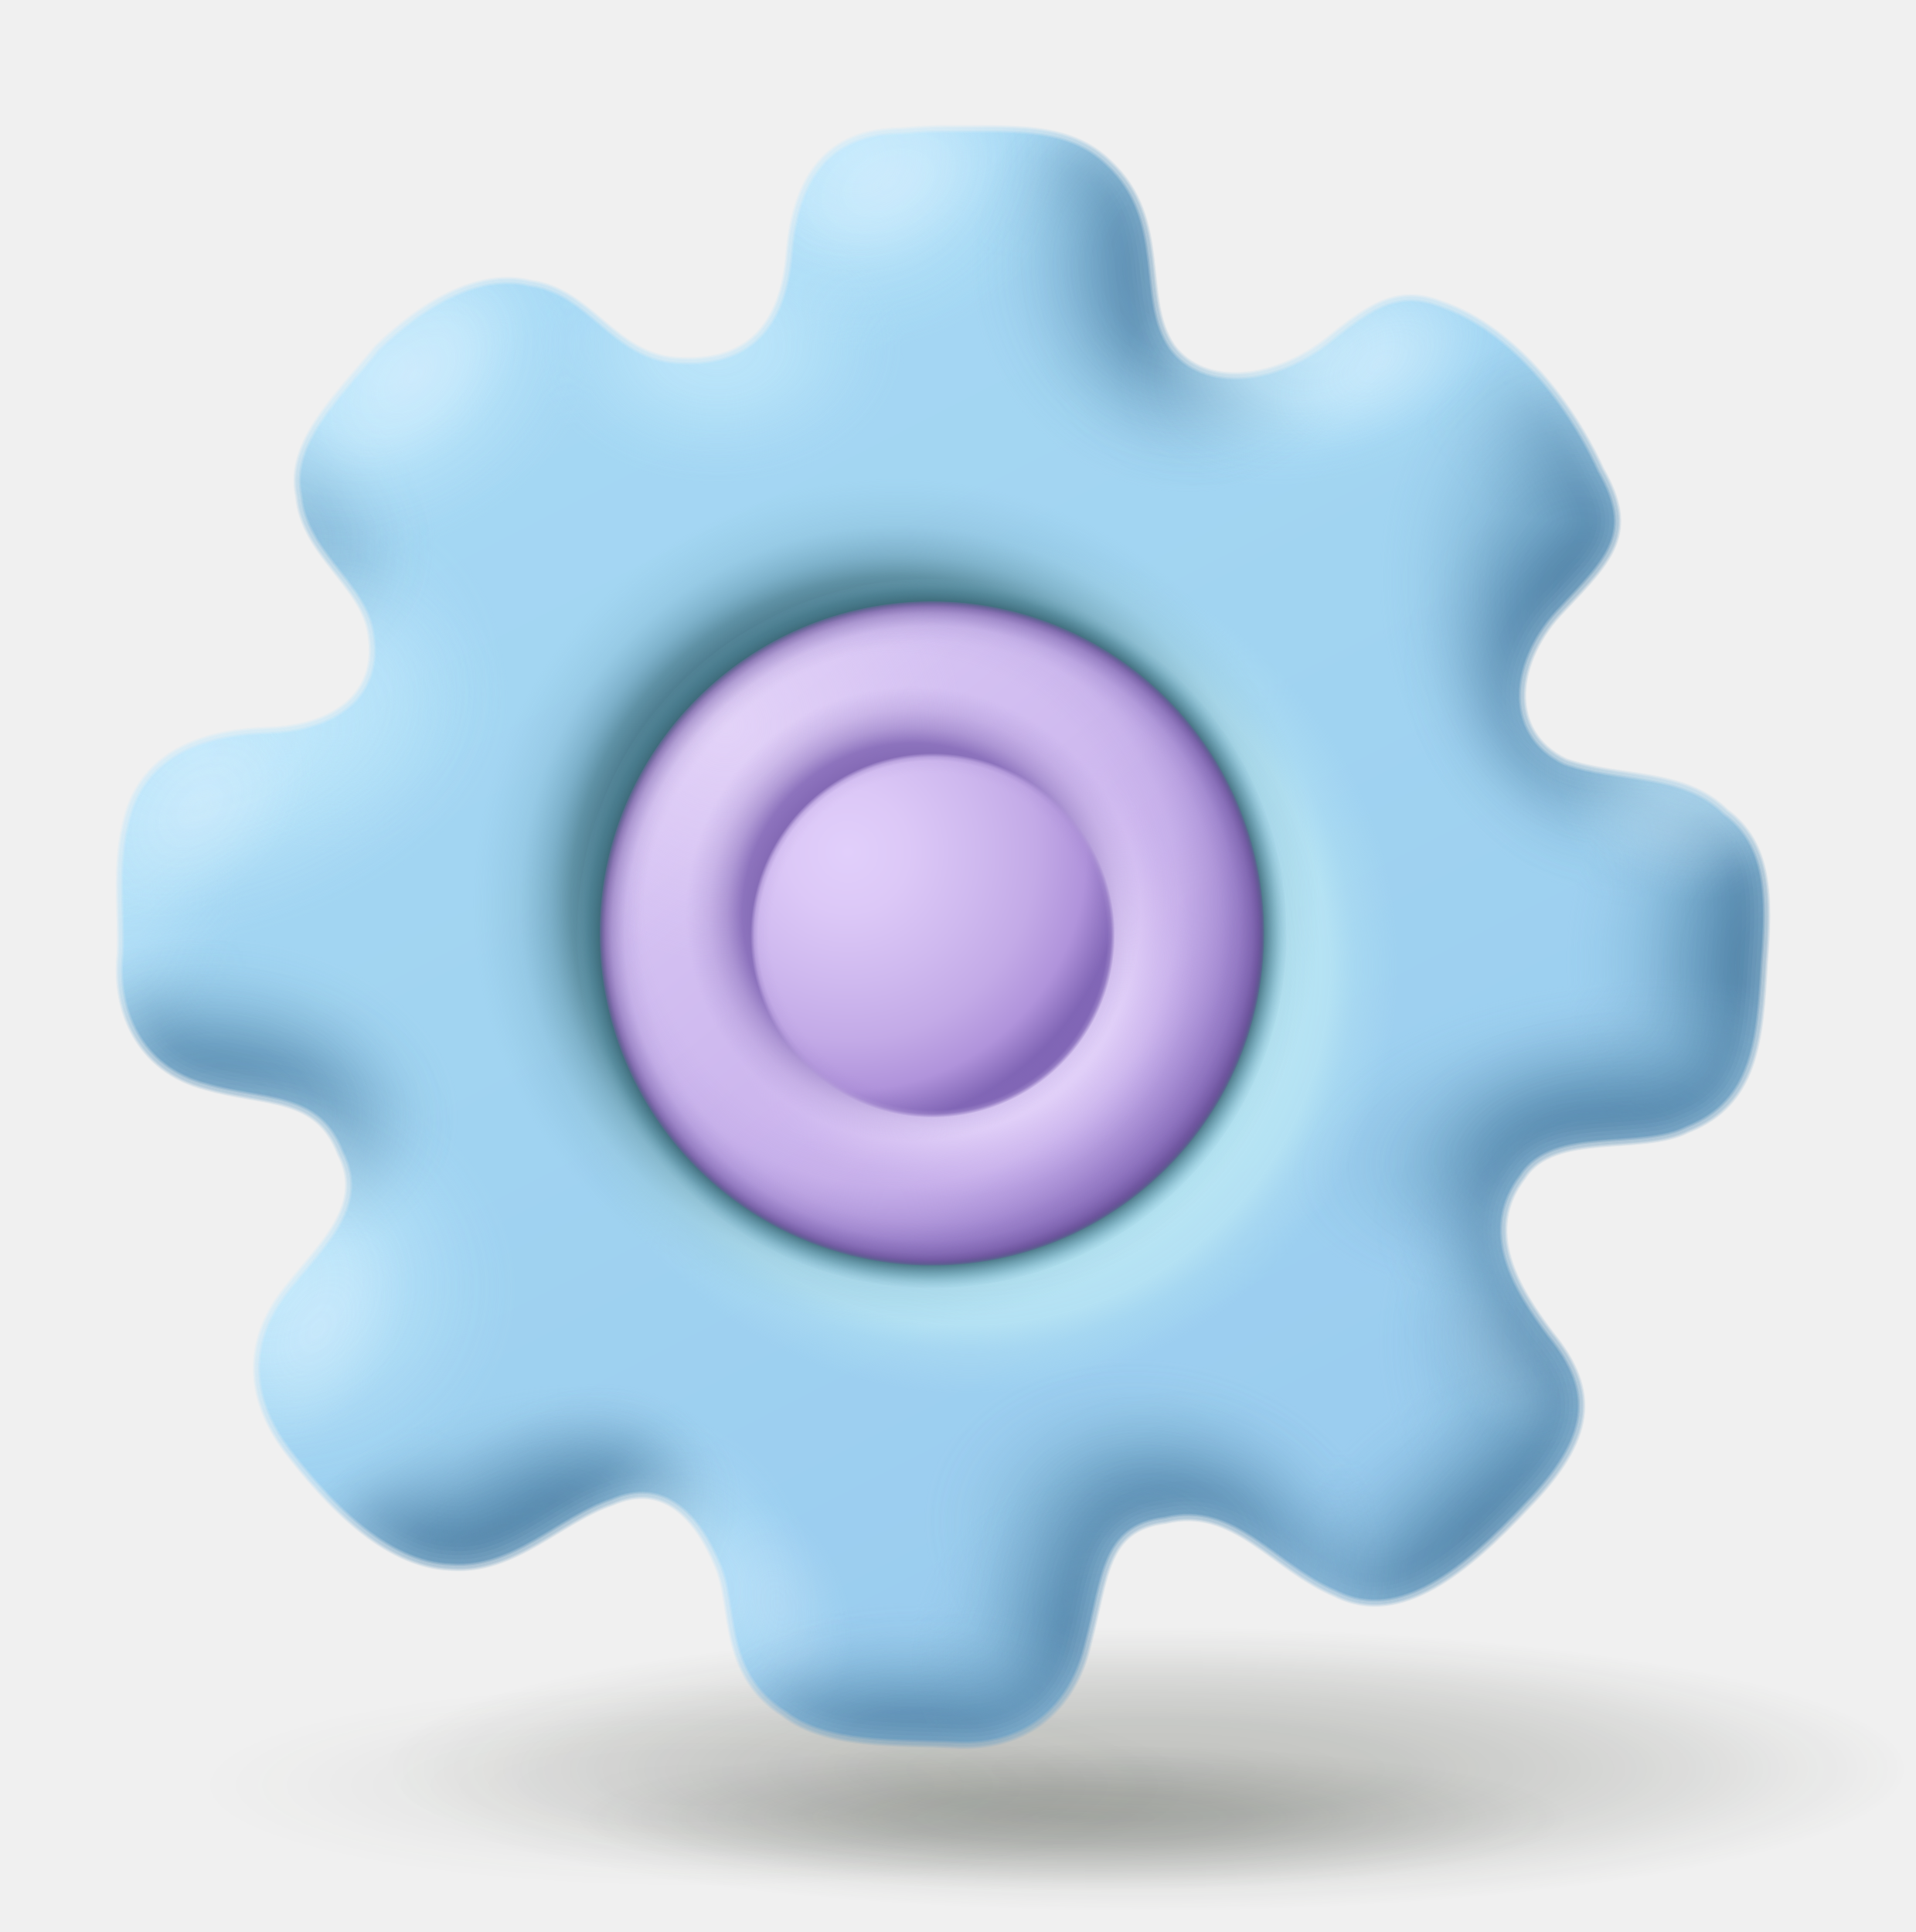
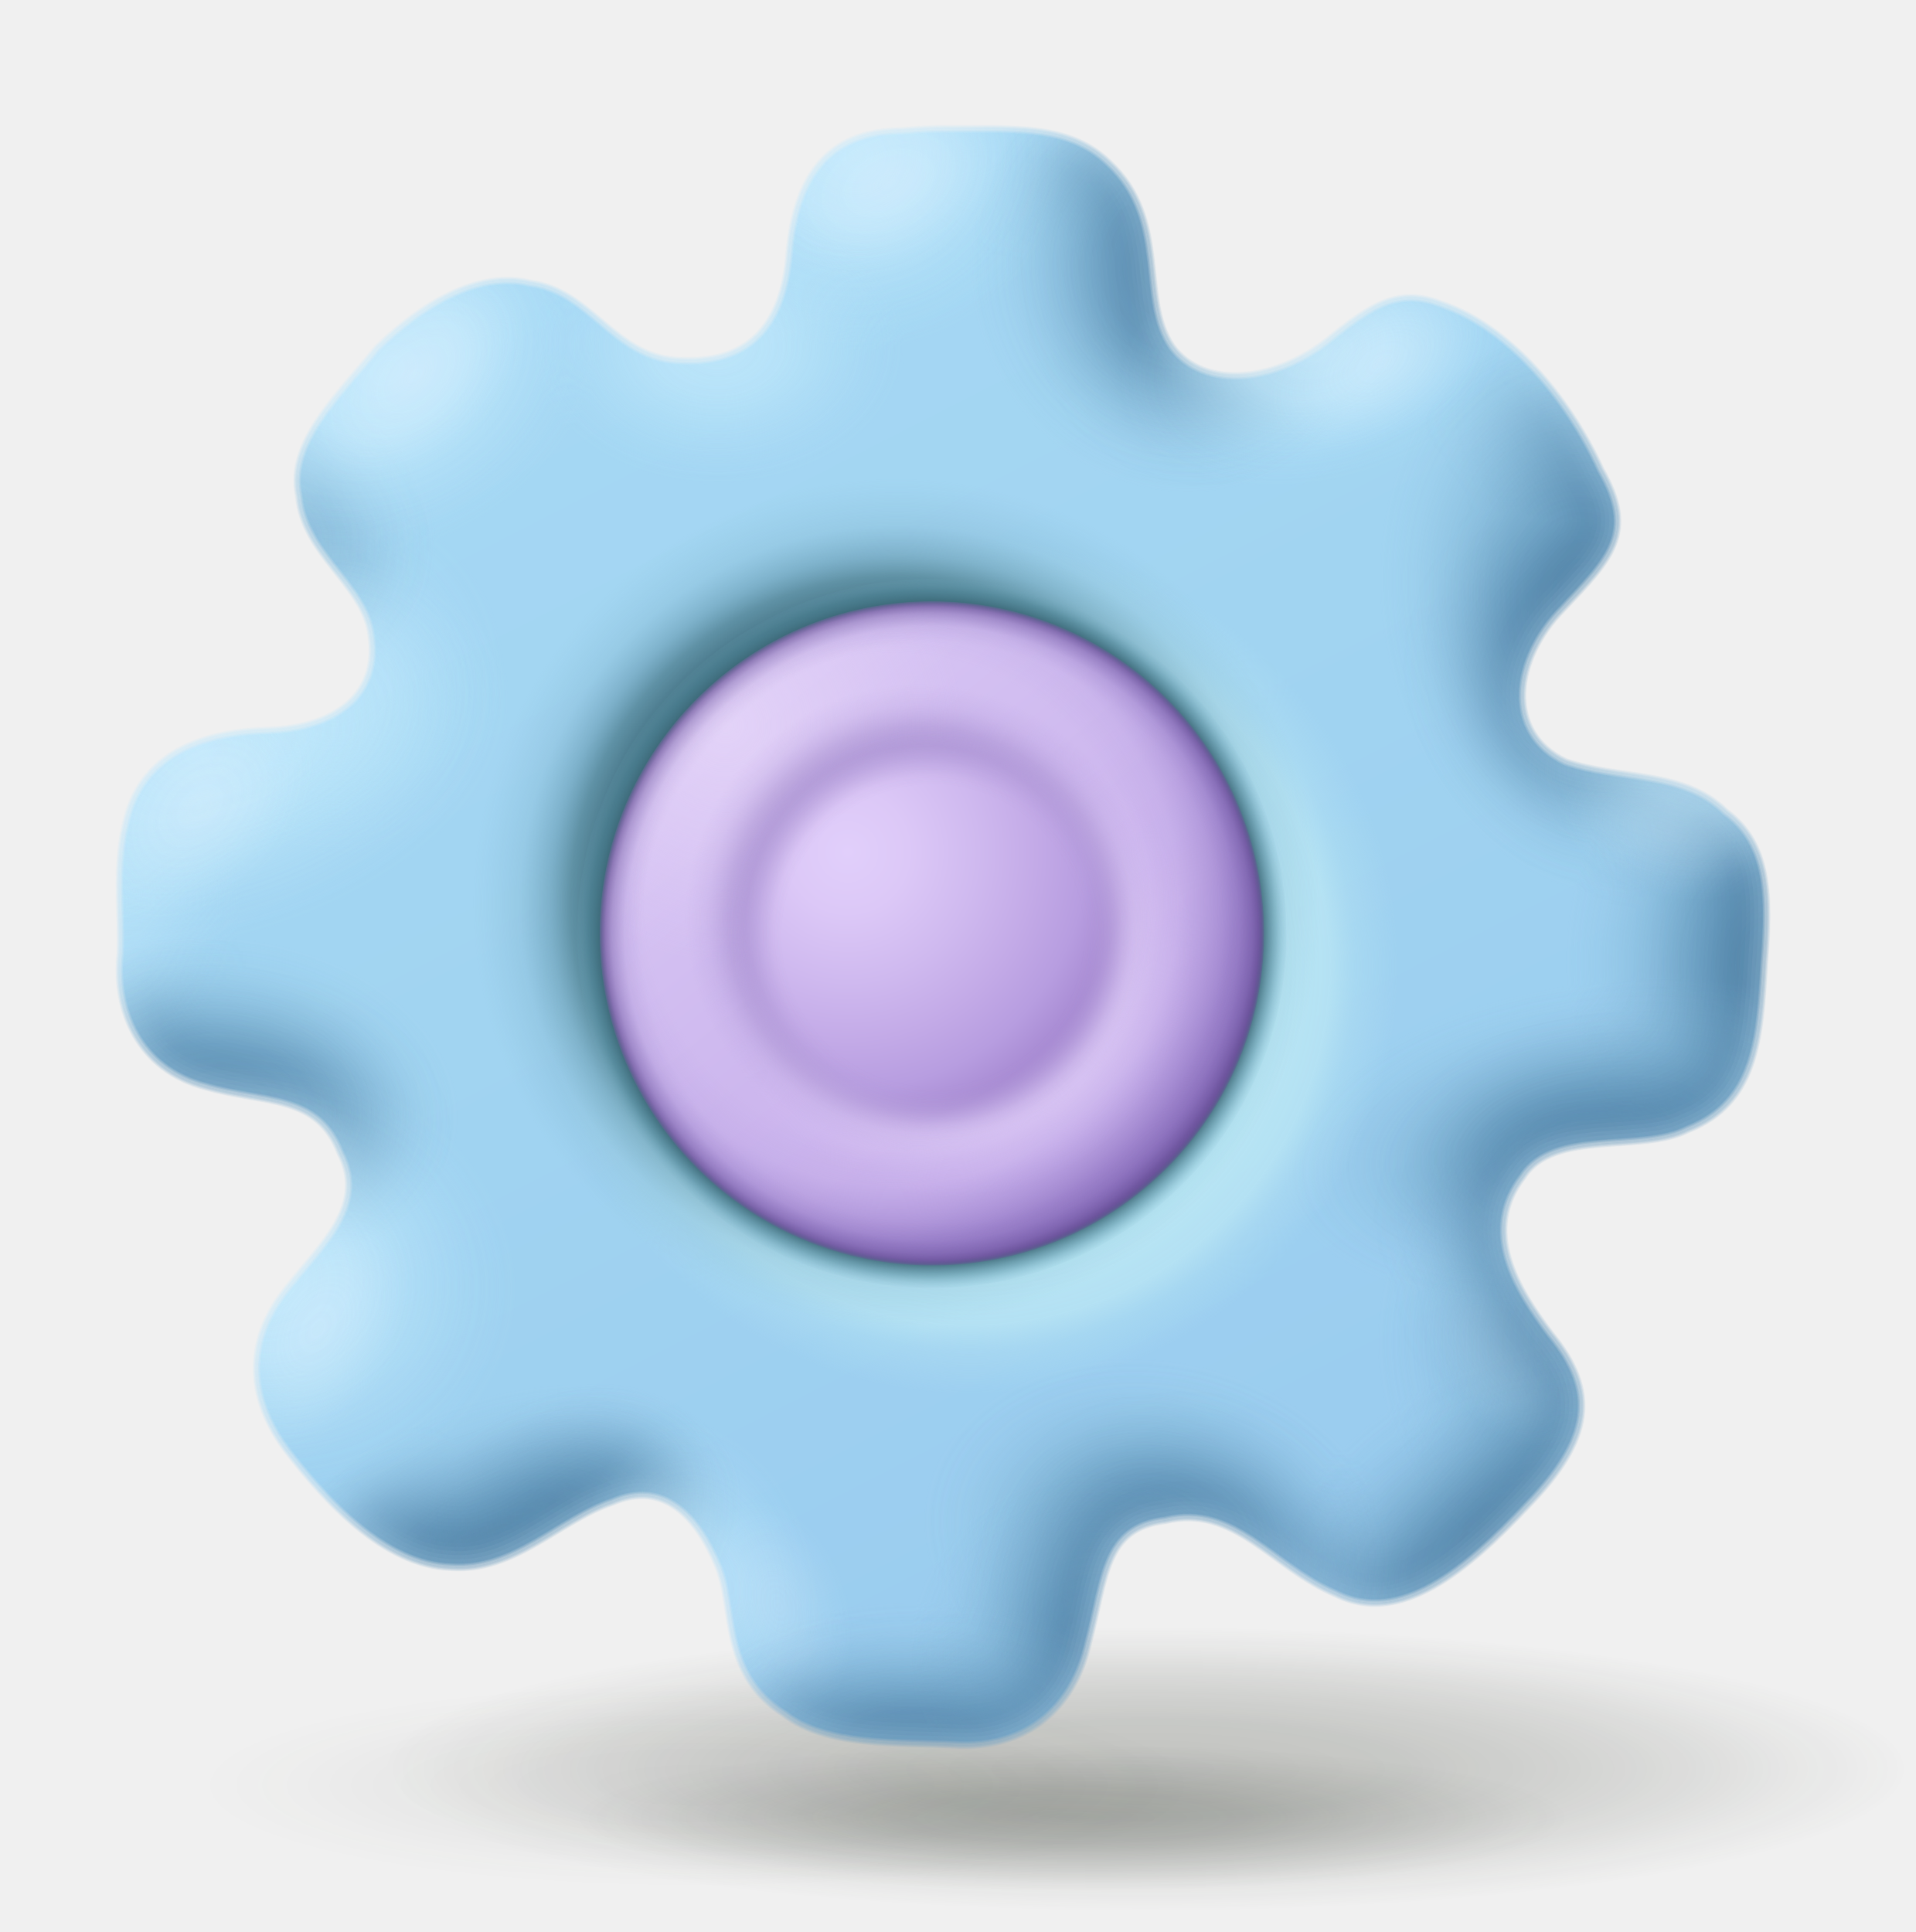
<svg xmlns="http://www.w3.org/2000/svg" width="470" height="474" viewBox="0 0 470 474" role="img" aria-labelledby="gear-title gear-description">
  <defs>
    <radialGradient id="ground-ambient">
      <stop stop-color="#252b1e" stop-opacity=".224" />
      <stop offset=".34" stop-color="#252b1e" stop-opacity=".2" />
      <stop offset=".65" stop-color="#252b1e" stop-opacity=".117" />
      <stop offset=".84" stop-color="#252b1e" stop-opacity=".048" />
      <stop offset="1" stop-color="#252b1e" stop-opacity="0" />
    </radialGradient>
    <radialGradient id="ground-contact">
      <stop stop-color="#1c241b" stop-opacity=".218" />
      <stop offset=".35" stop-color="#1c241b" stop-opacity=".176" />
      <stop offset=".6" stop-color="#1c241b" stop-opacity=".102" />
      <stop offset=".84" stop-color="#1c241b" stop-opacity=".036" />
      <stop offset="1" stop-color="#1c241b" stop-opacity="0" />
    </radialGradient>
    <path id="gear-outline" d="M 231 31.6       C 248 31.8 262 30.2 272 40       C 287 54 279.3 73.3 287.5 85.1       C 295.6 96 313.4 93.6 326.3 83.1       C 337.1 74.4 343.5 70.6 354 74.8       C 369.7 80.2 384.3 96.9 392.7 115.3       C 401.6 130.8 394.9 137.1 383.3 149.4       C 371.3 161.6 368.9 179.7 384 186.9       C 397.1 191.5 413 188.9 423.3 199.2       C 434 207.1 434.1 219.9 432.8 236.3       C 431.7 255.2 430.7 270.5 414 277.1       C 402.7 282.9 381.2 276.9 373.6 288.6       C 363.2 302 372 316.3 380.4 327.4       C 392 341.5 390.4 353.1 374.8 369.2       C 359.8 385.2 343.4 398.9 327.7 391       C 312.2 384.5 302.9 368.9 285.9 373       C 270.7 374.8 271.2 387.2 267 402.9       C 263.3 419.6 251.2 429.2 234.1 428.1       C 219.9 427.4 202.8 428.5 192.4 420.5       C 176.6 410.5 180.5 394 176 383.9       C 171.1 372.2 162.9 363 150.2 368.5       C 137.3 372.8 126.2 385.6 110.7 384.5       C 94.2 384 79.8 368 70.4 355.8       C 61.4 343.8 60 330.5 69.1 317.9       C 77.4 306.6 90.6 296.6 83.5 282.9       C 77.9 268.3 65.1 270.8 50.5 266.6       C 33.9 262.3 28 247.6 29.5 233.8       C 29.9 223.9 28 212.7 31.1 200.9       C 35.3 184.2 51 179.6 65.6 179.2       C 82.1 178.7 93.4 170.6 91 155.6       C 89.4 143.5 74.5 135.8 73.3 121.7       C 70.4 108.5 83.4 96.8 92.5 85.4       C 103.1 75.1 117.1 66.3 130 69.5       C 144.7 71.3 150.5 87.4 165.8 88.4       C 183.6 89.7 192.2 80 193.6 62.1       C 195.2 43.8 202.8 32.2 221.1 32.1       C 224.7 31.8 228 31.6 231 31.6 Z" />
    <clipPath id="gear-clip">
      <use href="#gear-outline" />
    </clipPath>
    <g id="outline-feather" fill="none">
      <use href="#gear-outline" stroke-width="1.95" stroke-opacity=".065" />
      <use href="#gear-outline" stroke-width="1.72" stroke-opacity=".12" />
      <use href="#gear-outline" stroke-width="1.27" stroke-opacity=".166" />
      <use href="#gear-outline" stroke-width=".8" stroke-opacity=".2" />
      <use href="#gear-outline" stroke-width=".42" stroke-opacity=".089" />
    </g>
    <mask id="soft-silhouette" maskUnits="userSpaceOnUse" x="0" y="0" width="470" height="474">
      <use href="#outline-feather" stroke="#fff" />
      <use href="#gear-outline" fill="#fff" />
      <use href="#outline-feather" stroke="#000" clip-path="url(#gear-clip)" />
    </mask>
    <linearGradient id="sky-face" gradientUnits="userSpaceOnUse" x1="128" y1="59" x2="298" y2="392">
      <stop stop-color="#a6d8f4" />
      <stop offset=".45" stop-color="#a1d4f1" />
      <stop offset="1" stop-color="#9accef" />
    </linearGradient>
    <radialGradient id="sky-edge-shade">
      <stop stop-color="#639abf" />
      <stop offset=".24" stop-color="#679ec1" stop-opacity=".94" />
      <stop offset=".46" stop-color="#6da3c5" stop-opacity=".74" />
      <stop offset=".66" stop-color="#74a9cb" stop-opacity=".42" />
      <stop offset=".84" stop-color="#7db0d0" stop-opacity=".14" />
      <stop offset="1" stop-color="#86b6d7" stop-opacity="0" />
    </radialGradient>
    <radialGradient id="sky-rollover">
      <stop stop-color="#386489" />
      <stop offset=".38" stop-color="#437298" stop-opacity=".87" />
      <stop offset=".64" stop-color="#4e7da1" stop-opacity=".55" />
      <stop offset=".84" stop-color="#5b89ac" stop-opacity=".20" />
      <stop offset="1" stop-color="#6695b7" stop-opacity="0" />
    </radialGradient>
    <radialGradient id="sky-reflected-sheen">
      <stop stop-color="#c7e8fa" stop-opacity=".73" />
      <stop offset=".43" stop-color="#c2e6f9" stop-opacity=".53" />
      <stop offset=".74" stop-color="#c9e9fb" stop-opacity=".20" />
      <stop offset="1" stop-color="#cdeafc" stop-opacity="0" />
    </radialGradient>
    <radialGradient id="sky-specular">
      <stop stop-color="#deeffd" stop-opacity=".45" />
      <stop offset=".28" stop-color="#d7eefd" stop-opacity=".41" />
      <stop offset=".5" stop-color="#d3edfc" stop-opacity=".32" />
      <stop offset=".72" stop-color="#cfebfc" stop-opacity=".17" />
      <stop offset=".9" stop-color="#cbeafc" stop-opacity=".05" />
      <stop offset="1" stop-color="#cbeafc" stop-opacity="0" />
    </radialGradient>
    <mask id="rounded-tooth-falloff" maskUnits="userSpaceOnUse" x="0" y="0" width="470" height="474">
      <g fill="none" stroke="#fff" stroke-linejoin="round">
        <use href="#gear-outline" stroke-width="66" stroke-opacity=".004" />
        <use href="#gear-outline" stroke-width="64" stroke-opacity=".006" />
        <use href="#gear-outline" stroke-width="62" stroke-opacity=".008" />
        <use href="#gear-outline" stroke-width="60" stroke-opacity=".012" />
        <use href="#gear-outline" stroke-width="58" stroke-opacity=".015" />
        <use href="#gear-outline" stroke-width="56" stroke-opacity=".018" />
        <use href="#gear-outline" stroke-width="54" stroke-opacity=".020" />
        <use href="#gear-outline" stroke-width="52" stroke-opacity=".021" />
        <use href="#gear-outline" stroke-width="50" stroke-opacity=".019" />
        <use href="#gear-outline" stroke-width="48" stroke-opacity=".020" />
        <use href="#gear-outline" stroke-width="46" stroke-opacity=".023" />
        <use href="#gear-outline" stroke-width="44" stroke-opacity=".025" />
        <use href="#gear-outline" stroke-width="42" stroke-opacity=".028" />
        <use href="#gear-outline" stroke-width="40" stroke-opacity=".031" />
        <use href="#gear-outline" stroke-width="38" stroke-opacity=".033" />
        <use href="#gear-outline" stroke-width="36" stroke-opacity=".036" />
        <use href="#gear-outline" stroke-width="34" stroke-opacity=".039" />
        <use href="#gear-outline" stroke-width="32" stroke-opacity=".042" />
        <use href="#gear-outline" stroke-width="30" stroke-opacity=".044" />
        <use href="#gear-outline" stroke-width="28" stroke-opacity=".046" />
        <use href="#gear-outline" stroke-width="26" stroke-opacity=".048" />
        <use href="#gear-outline" stroke-width="24" stroke-opacity=".049" />
        <use href="#gear-outline" stroke-width="22" stroke-opacity=".050" />
        <use href="#gear-outline" stroke-width="20" stroke-opacity=".050" />
        <use href="#gear-outline" stroke-width="18" stroke-opacity=".049" />
        <use href="#gear-outline" stroke-width="16" stroke-opacity=".047" />
        <use href="#gear-outline" stroke-width="14" stroke-opacity=".044" />
        <use href="#gear-outline" stroke-width="12" stroke-opacity=".040" />
        <use href="#gear-outline" stroke-width="10" stroke-opacity=".035" />
        <use href="#gear-outline" stroke-width="8" stroke-opacity=".029" />
        <use href="#gear-outline" stroke-width="6" stroke-opacity=".022" />
        <use href="#gear-outline" stroke-width="4" stroke-opacity=".014" />
        <use href="#gear-outline" stroke-width="2" stroke-opacity=".007" />
      </g>
    </mask>
    <mask id="tooth-bounce-falloff" maskUnits="userSpaceOnUse" x="0" y="0" width="470" height="474">
      <g fill="none" stroke="#fff">
        <use href="#gear-outline" stroke-width="18" stroke-opacity=".005" />
        <use href="#gear-outline" stroke-width="16" stroke-opacity=".017" />
        <use href="#gear-outline" stroke-width="14" stroke-opacity=".024" />
        <use href="#gear-outline" stroke-width="12" stroke-opacity=".042" />
        <use href="#gear-outline" stroke-width="10" stroke-opacity=".064" />
        <use href="#gear-outline" stroke-width="8" stroke-opacity=".087" />
        <use href="#gear-outline" stroke-width="6" stroke-opacity=".102" />
        <use href="#gear-outline" stroke-width="4" stroke-opacity=".097" />
        <use href="#gear-outline" stroke-width="2" stroke-opacity=".062" />
      </g>
    </mask>
    <g id="tooth-shadow-fields">
      <ellipse id="north-shade" cx="290" cy="66" rx="52" ry="55" transform="rotate(-13 290 66)" opacity=".88" />
      <ellipse id="northeast-shade" cx="390" cy="150" rx="51" ry="70" transform="rotate(-11 390 150)" />
      <ellipse id="east-side-shade" cx="435" cy="236" rx="51" ry="65" />
      <ellipse id="east-under-shade" cx="392" cy="280" rx="78" ry="39" transform="rotate(-8 392 280)" opacity=".9" />
      <ellipse id="southeast-side-shade" cx="391" cy="329" rx="53" ry="60" opacity=".81" />
      <ellipse id="southeast-under-shade" cx="370" cy="379" rx="69" ry="44" transform="rotate(-31 370 379)" opacity=".94" />
      <ellipse id="southeast-valley-shade" cx="284" cy="378" rx="58" ry="44" transform="rotate(12 284 378)" opacity=".85" />
      <ellipse id="south-side-shade" cx="269" cy="406" rx="46" ry="45" opacity=".81" />
      <ellipse id="south-under-shade" cx="225" cy="436" rx="67" ry="43" opacity=".94" />
      <ellipse id="southwest-shade" cx="121" cy="383" rx="64" ry="39" transform="rotate(-22 121 383)" />
      <ellipse id="southwest-valley-shade" cx="140" cy="369" rx="37" ry="28" transform="rotate(-24 140 369)" opacity=".42" />
      <ellipse id="west-shade" cx="55" cy="271" rx="58" ry="41" transform="rotate(6 55 271)" opacity=".8" />
      <ellipse id="northwest-shade" cx="67" cy="133" rx="40" ry="38" opacity=".34" />
    </g>
    <radialGradient id="sky-edge-sheen">
      <stop stop-color="#c9edfe" />
      <stop offset=".34" stop-color="#c5ebfd" stop-opacity=".86" />
      <stop offset=".6" stop-color="#c0e9fc" stop-opacity=".48" />
      <stop offset=".83" stop-color="#bce7fc" stop-opacity=".14" />
      <stop offset="1" stop-color="#b8e4fb" stop-opacity="0" />
    </radialGradient>
    <radialGradient id="socket-light" gradientUnits="userSpaceOnUse" cx="238" cy="237" r="105">
      <stop offset=".73" stop-color="#c4eef6" stop-opacity=".7" />
      <stop offset=".84" stop-color="#bfeaf5" stop-opacity=".66" />
      <stop offset=".9" stop-color="#b9e7f4" stop-opacity=".32" />
      <stop offset="1" stop-color="#b7e5f4" stop-opacity="0" />
    </radialGradient>
    <radialGradient id="socket-shadow" gradientUnits="userSpaceOnUse" cx="220" cy="221.4" r="104">
      <stop offset=".65" stop-color="#355d6d" stop-opacity=".94" />
      <stop offset=".72" stop-color="#3c6b7c" stop-opacity=".86" />
      <stop offset=".77" stop-color="#467889" stop-opacity=".73" />
      <stop offset=".82" stop-color="#558aa0" stop-opacity=".48" />
      <stop offset=".89" stop-color="#649ab2" stop-opacity=".19" />
      <stop offset="1" stop-color="#75aac2" stop-opacity="0" />
    </radialGradient>
    <radialGradient id="socket-seam">
      <stop offset=".885" stop-color="#365d6b" stop-opacity=".92" />
      <stop offset=".93" stop-color="#3c6978" stop-opacity=".83" />
      <stop offset=".962" stop-color="#4b8395" stop-opacity=".44" />
      <stop offset="1" stop-color="#77b2c9" stop-opacity="0" />
    </radialGradient>
    <linearGradient id="lavender-face" gradientUnits="userSpaceOnUse" x1="176" y1="164" x2="284" y2="297">
      <stop stop-color="#d9c8f5" />
      <stop offset=".5" stop-color="#cdb7ee" />
      <stop offset="1" stop-color="#c9b0ec" />
    </linearGradient>
    <radialGradient id="lavender-sheen" gradientUnits="userSpaceOnUse" cx="178" cy="178" r="58">
      <stop stop-color="#e9dafa" stop-opacity=".65" />
      <stop offset=".5" stop-color="#e4d3f8" stop-opacity=".42" />
      <stop offset="1" stop-color="#e0cdf7" stop-opacity="0" />
    </radialGradient>
    <radialGradient id="lavender-shoulder" gradientUnits="userSpaceOnUse" cx="219" cy="221" r="92">
      <stop offset=".66" stop-color="#a189d2" stop-opacity="0" />
      <stop offset=".76" stop-color="#a189d2" stop-opacity=".13" />
      <stop offset=".84" stop-color="#977dc9" stop-opacity=".43" />
      <stop offset=".91" stop-color="#886dbd" stop-opacity=".67" />
      <stop offset=".97" stop-color="#7c60b1" stop-opacity=".8" />
      <stop offset="1" stop-color="#7054a3" stop-opacity=".86" />
    </radialGradient>
    <radialGradient id="lavender-rim" gradientUnits="userSpaceOnUse" cx="228.6" cy="229" r="81">
      <stop offset=".88" stop-color="#8066b3" stop-opacity="0" />
      <stop offset=".93" stop-color="#755daa" stop-opacity=".10" />
      <stop offset=".97" stop-color="#6a529c" stop-opacity=".38" />
      <stop offset="1" stop-color="#5d478c" stop-opacity=".74" />
    </radialGradient>
    <radialGradient id="ring-alpha">
      <stop offset=".980" stop-color="#fff" />
      <stop offset=".990" stop-color="#fff" stop-opacity=".8" />
      <stop offset=".996" stop-color="#fff" stop-opacity=".38" />
      <stop offset="1" stop-color="#fff" stop-opacity="0" />
    </radialGradient>
    <mask id="ring-silhouette" maskUnits="userSpaceOnUse" x="145" y="145" width="167" height="168">
      <circle cx="228.6" cy="229" r="81.5" fill="url(#ring-alpha)" />
    </mask>
    <radialGradient id="hub-light" gradientUnits="userSpaceOnUse" cx="233.8" cy="234.8" r="59">
-       <stop offset=".61" stop-color="#e7d8fc" stop-opacity=".93" />
-       <stop offset=".72" stop-color="#e4d4fa" stop-opacity=".84" />
-       <stop offset=".83" stop-color="#dfcdf7" stop-opacity=".46" />
-       <stop offset=".93" stop-color="#dac6f5" stop-opacity=".14" />
+       <stop offset=".61" stop-color="#e4d4fa" stop-opacity=".74" />
+       <stop offset=".72" stop-color="#e1d0f8" stop-opacity=".62" />
+       <stop offset=".83" stop-color="#dccaf5" stop-opacity=".34" />
+       <stop offset=".93" stop-color="#dac6f5" stop-opacity=".10" />
      <stop offset="1" stop-color="#d6c1f3" stop-opacity="0" />
    </radialGradient>
-     <radialGradient id="hub-shadow" gradientUnits="userSpaceOnUse" cx="224" cy="224.2" r="55.8">
-       <stop offset=".66" stop-color="#7358a8" stop-opacity=".86" />
-       <stop offset=".75" stop-color="#8065b4" stop-opacity=".86" />
-       <stop offset=".82" stop-color="#896fba" stop-opacity=".52" />
-       <stop offset=".9" stop-color="#947ac2" stop-opacity=".24" />
-       <stop offset="1" stop-color="#9a83ca" stop-opacity="0" />
+     <radialGradient id="hub-shadow" gradientUnits="userSpaceOnUse" cx="225.5" cy="225.3" r="57.5">
+       <stop offset=".64" stop-color="#8468b7" stop-opacity=".58" />
+       <stop offset=".74" stop-color="#8b70bc" stop-opacity=".53" />
+       <stop offset=".82" stop-color="#957bc3" stop-opacity=".39" />
+       <stop offset=".91" stop-color="#a48bd0" stop-opacity=".15" />
+       <stop offset="1" stop-color="#ac94d6" stop-opacity="0" />
    </radialGradient>
    <radialGradient id="hub-dome" gradientUnits="userSpaceOnUse" cx="208" cy="209" r="68">
      <stop stop-color="#e1cffb" />
      <stop offset=".22" stop-color="#dcc8f7" />
      <stop offset=".47" stop-color="#cfb9ef" />
      <stop offset=".68" stop-color="#c3aae7" />
-       <stop offset=".86" stop-color="#b093db" />
-       <stop offset="1" stop-color="#8065b5" />
-     </radialGradient>
-     <radialGradient id="hub-rim" gradientUnits="userSpaceOnUse" cx="228.5" cy="229.2" r="45">
-       <stop offset=".88" stop-color="#967bc6" stop-opacity="0" />
-       <stop offset="1" stop-color="#8669b8" stop-opacity=".16" />
+       <stop offset=".86" stop-color="#b79de0" />
+       <stop offset="1" stop-color="#a88bd3" />
+     </radialGradient>
+     <radialGradient id="hub-rim" gradientUnits="userSpaceOnUse" cx="228.8" cy="229.5" r="50.5">
+       <stop offset=".73" stop-color="#a38bce" stop-opacity="0" />
+       <stop offset=".90" stop-color="#a38bce" stop-opacity=".065" />
+       <stop offset="1" stop-color="#a38bce" stop-opacity=".065" />
    </radialGradient>
    <radialGradient id="hub-alpha">
-       <stop offset=".958" stop-color="#fff" />
-       <stop offset=".979" stop-color="#fff" stop-opacity=".76" />
-       <stop offset=".993" stop-color="#fff" stop-opacity=".28" />
+       <stop offset=".73" stop-color="#fff" />
+       <stop offset=".78" stop-color="#fff" stop-opacity=".92" />
+       <stop offset=".83" stop-color="#fff" stop-opacity=".69" />
+       <stop offset=".875" stop-color="#fff" stop-opacity=".43" />
+       <stop offset=".92" stop-color="#fff" stop-opacity=".19" />
+       <stop offset=".97" stop-color="#fff" stop-opacity=".035" />
      <stop offset="1" stop-color="#fff" stop-opacity="0" />
    </radialGradient>
-     <mask id="hub-silhouette" maskUnits="userSpaceOnUse" x="182" y="183" width="93" height="93">
-       <circle cx="228.8" cy="229.5" r="44.8" fill="url(#hub-alpha)" />
+     <mask id="hub-silhouette" maskUnits="userSpaceOnUse" x="177" y="178" width="104" height="104">
+       <circle cx="228.8" cy="229.5" r="50.5" fill="url(#hub-alpha)" />
    </mask>
  </defs>
  <g id="ground-shadow">
    <ellipse id="shadow-ambient" cx="281" cy="434" rx="186" ry="35" fill="url(#ground-ambient)" />
    <ellipse id="shadow-left-spread" cx="171" cy="438" rx="121" ry="25" fill="url(#ground-ambient)" opacity=".25" />
    <ellipse id="shadow-contact" cx="263" cy="446" rx="121" ry="18" fill="url(#ground-contact)" />
  </g>
  <g id="gear-body" mask="url(#soft-silhouette)">
    <rect id="body-color" width="470" height="474" fill="url(#sky-face)" />
    <g id="tooth-shading">
      <use id="tooth-ambient-shading" href="#tooth-shadow-fields" fill="url(#sky-edge-shade)" opacity=".83" />
      <use id="tooth-edge-depth" href="#tooth-shadow-fields" fill="url(#sky-rollover)" mask="url(#rounded-tooth-falloff)" />
      <use id="tooth-edge-bounce" href="#tooth-shadow-fields" fill="url(#sky-reflected-sheen)" mask="url(#tooth-bounce-falloff)" />
    </g>
    <g id="tooth-highlights" fill="url(#sky-edge-sheen)" opacity=".88">
      <ellipse id="north-sheen" cx="210" cy="38" rx="51" ry="48" opacity=".94" />
      <ellipse id="northwest-sheen" cx="95" cy="91" rx="56" ry="43" transform="rotate(-31 95 91)" opacity=".94" />
      <ellipse id="upper-left-notch-sheen" cx="176" cy="85" rx="46" ry="34" opacity=".74" />
      <ellipse id="upper-right-notch-sheen" cx="323" cy="87" rx="49" ry="31" transform="rotate(-14 323 87)" opacity=".92" />
      <ellipse id="west-sheen" cx="49" cy="185" rx="78" ry="46" transform="rotate(-15 49 185)" opacity=".91" />
      <ellipse id="left-notch-sheen" cx="82" cy="166" rx="42" ry="44" opacity=".45" />
      <ellipse id="west-edge-sheen" cx="25" cy="221" rx="34" ry="41" opacity=".47" />
      <ellipse id="southwest-sheen" cx="64" cy="313" rx="63" ry="54" transform="rotate(12 64 313)" opacity=".92" />
      <ellipse id="lower-left-notch-sheen" cx="172" cy="388" rx="28" ry="40" transform="rotate(-14 172 388)" opacity=".57" />
      <ellipse id="east-sheen" cx="418" cy="189" rx="44" ry="27" opacity=".49" />
    </g>
    <g id="tooth-specular-reflections" fill="url(#sky-specular)">
      <ellipse id="north-glint" cx="218" cy="45" rx="32" ry="21" transform="rotate(-23 218 45)" opacity=".95" />
      <ellipse id="northwest-glint" cx="102" cy="92" rx="33" ry="20" transform="rotate(-43 102 92)" opacity=".93" />
      <ellipse id="northeast-glint" cx="339" cy="89" rx="30" ry="18" transform="rotate(-29 339 89)" opacity=".76" />
      <ellipse id="west-glint" cx="49" cy="198" rx="33" ry="22" transform="rotate(-44 49 198)" opacity=".9" />
      <ellipse id="east-glint" cx="409" cy="204" rx="27" ry="16" transform="rotate(16 409 204)" opacity=".43" />
      <ellipse id="southwest-glint" cx="78" cy="326" rx="32" ry="20" transform="rotate(-62 78 326)" opacity=".78" />
      <ellipse id="southeast-glint" cx="368" cy="333" rx="26" ry="15" transform="rotate(53 368 333)" opacity=".3" />
      <ellipse id="south-glint" cx="191" cy="394" rx="27" ry="17" transform="rotate(72 191 394)" opacity=".48" />
    </g>
    <circle id="socket-highlight" cx="238" cy="237" r="105" fill="url(#socket-light)" />
    <circle id="socket-occlusion" cx="220" cy="221.4" r="104" fill="url(#socket-shadow)" />
    <circle id="socket-lip" cx="228.6" cy="229" r="87" fill="url(#socket-seam)" />
  </g>
  <g id="center-ring" mask="url(#ring-silhouette)">
    <circle id="ring-face" cx="228.6" cy="229" r="82" fill="url(#lavender-face)" />
    <circle id="ring-sheen" cx="228.6" cy="229" r="82" fill="url(#lavender-sheen)" />
    <circle id="ring-shoulder" cx="228.6" cy="229" r="82" fill="url(#lavender-shoulder)" />
    <circle id="ring-outer-edge" cx="228.6" cy="229" r="82" fill="url(#lavender-rim)" />
    <circle id="ring-inner-highlight" cx="233.8" cy="234.8" r="59" fill="url(#hub-light)" />
-     <circle id="ring-inner-shadow" cx="224" cy="224.2" r="55.8" fill="url(#hub-shadow)" />
+     <circle id="ring-inner-shadow" cx="225.5" cy="225.3" r="57.5" fill="url(#hub-shadow)" />
  </g>
  <g id="center-hub" mask="url(#hub-silhouette)">
-     <circle id="hub-face" cx="228.8" cy="229.5" r="45.3" fill="url(#hub-dome)" />
-     <circle id="hub-edge" cx="228.8" cy="229.5" r="45.3" fill="url(#hub-rim)" />
+     <circle id="hub-face" cx="228.8" cy="229.5" r="50.5" fill="url(#hub-dome)" />
+     <circle id="hub-edge" cx="228.8" cy="229.5" r="50.5" fill="url(#hub-rim)" />
  </g>
</svg>
